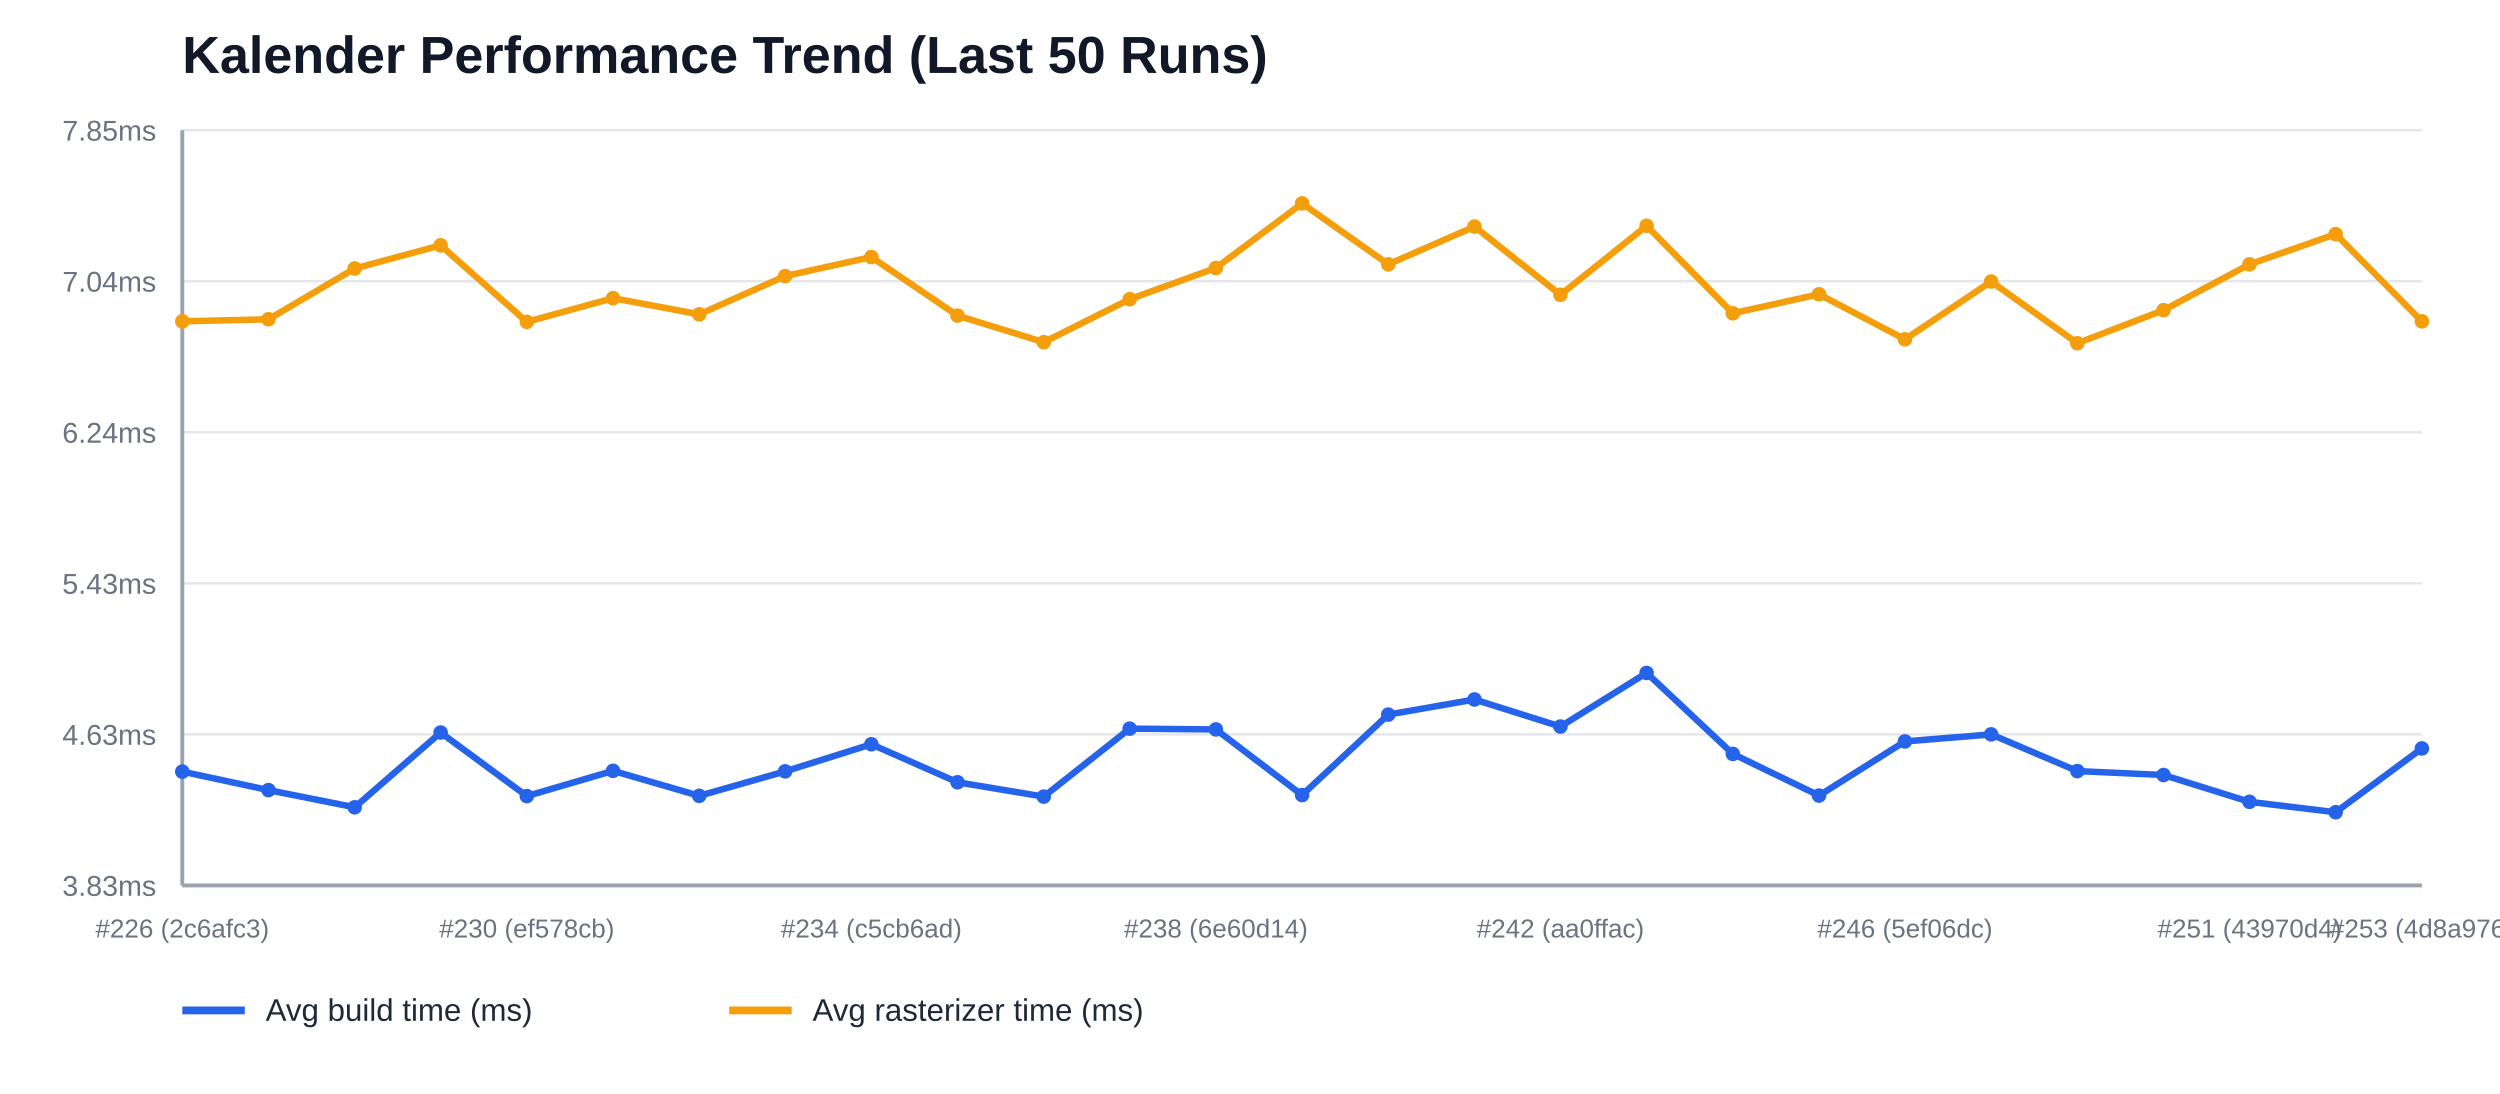
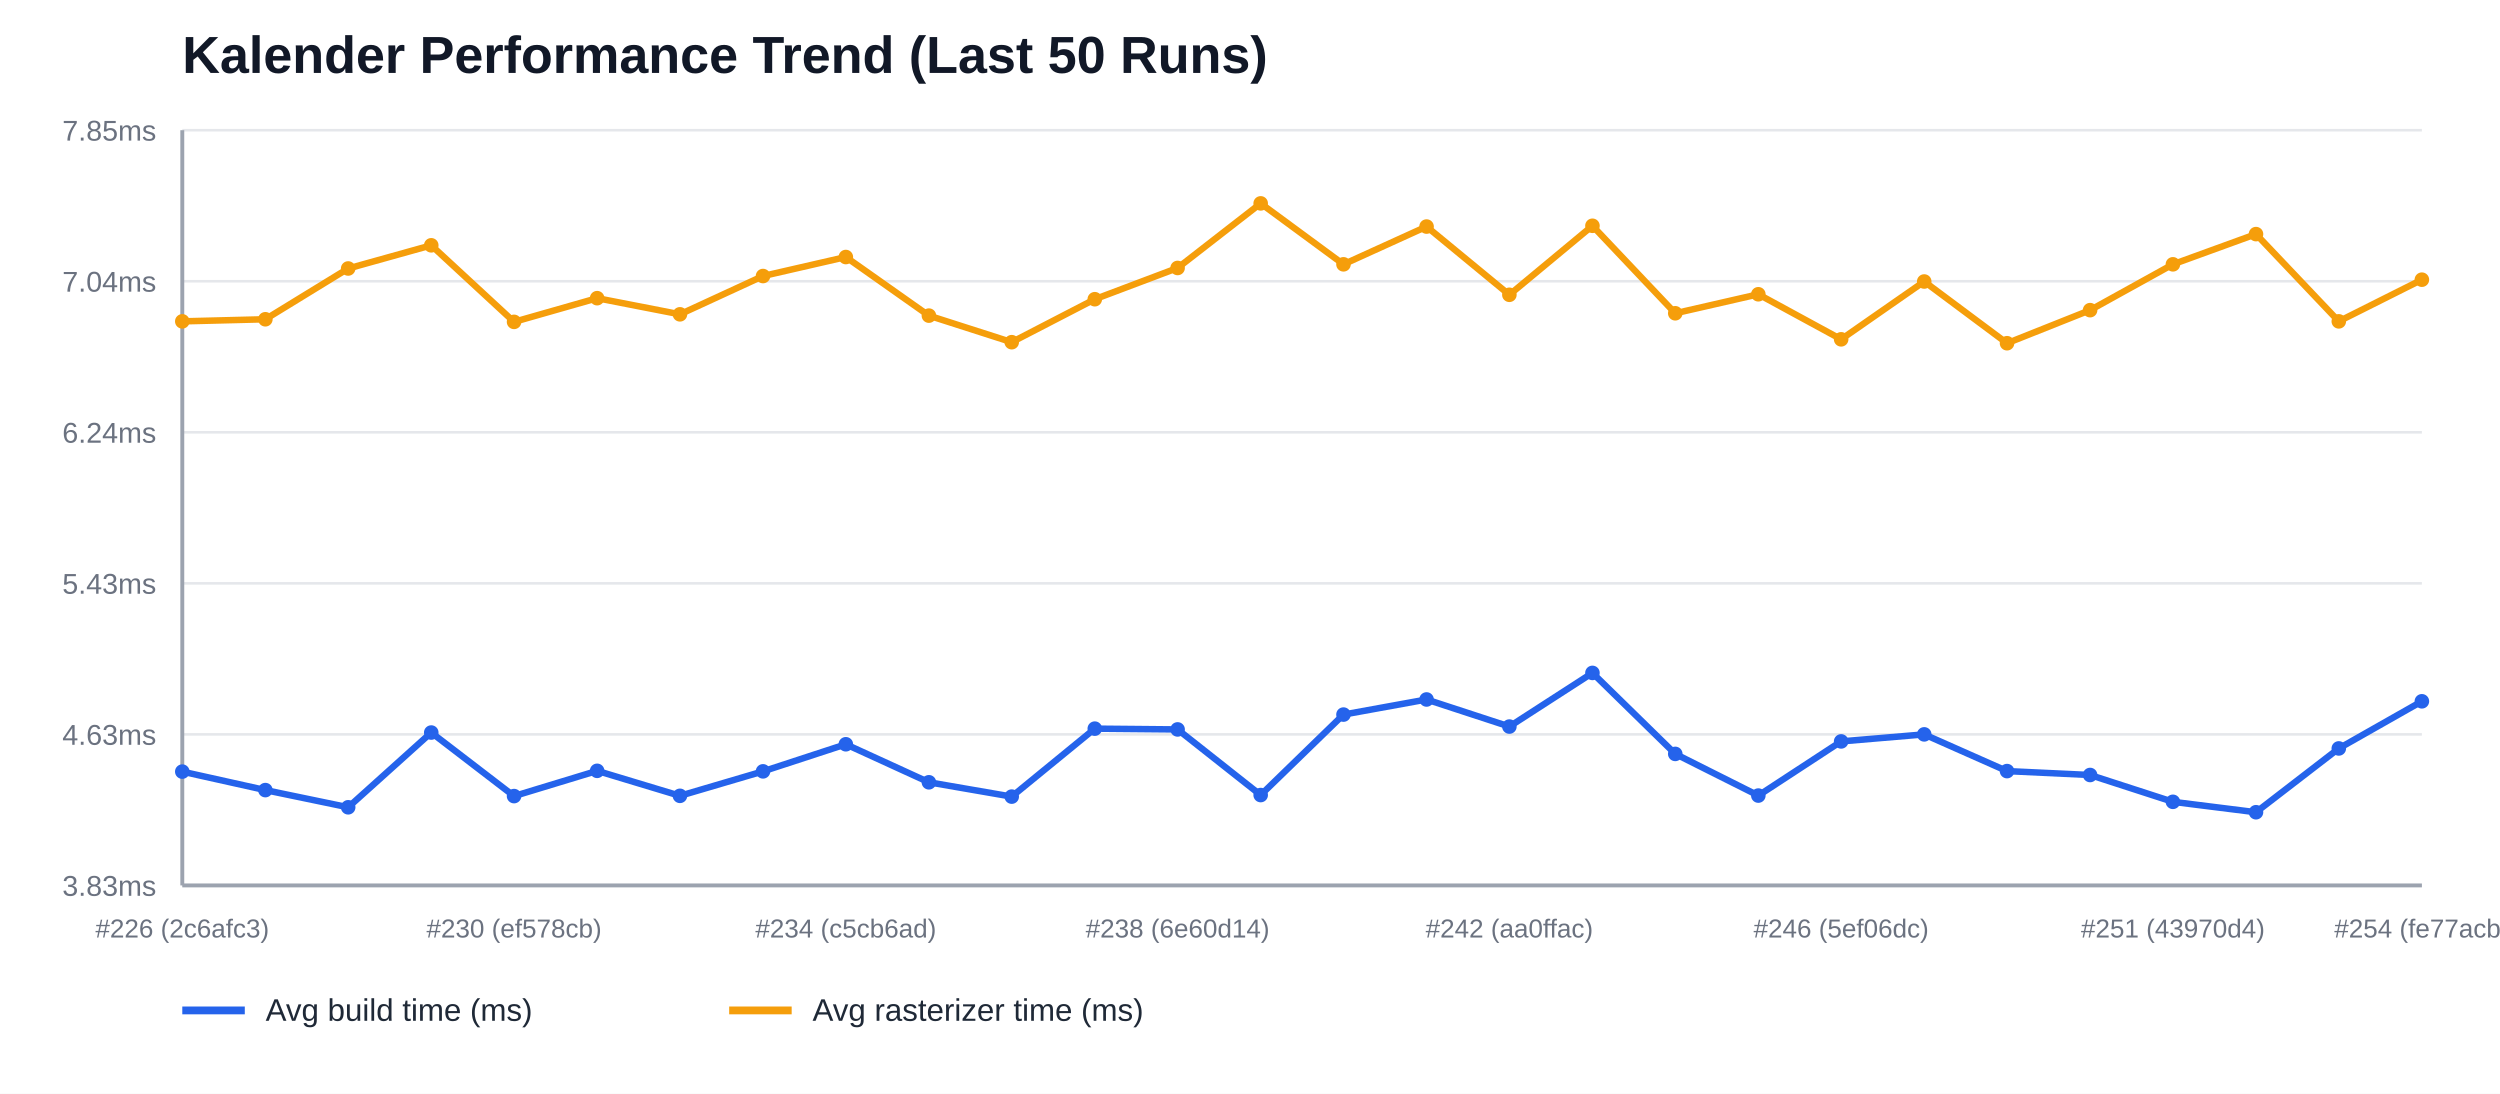
<svg xmlns="http://www.w3.org/2000/svg" width="960" height="420" viewBox="0 0 960 420">
  <rect width="100%" height="100%" fill="#ffffff" />
  <text x="70" y="28" font-family="Arial, sans-serif" font-size="20" font-weight="600" fill="#111827">Kalender Performance Trend (Last 50 Runs)</text>
  <line x1="70" y1="340.0" x2="930" y2="340.0" stroke="#e5e7eb" stroke-width="1" />
  <text x="60" y="344.0" text-anchor="end" font-family="Arial, sans-serif" font-size="11" fill="#6b7280">3.83ms</text>
  <line x1="70" y1="282.0" x2="930" y2="282.0" stroke="#e5e7eb" stroke-width="1" />
  <text x="60" y="286.0" text-anchor="end" font-family="Arial, sans-serif" font-size="11" fill="#6b7280">4.63ms</text>
  <line x1="70" y1="224.0" x2="930" y2="224.0" stroke="#e5e7eb" stroke-width="1" />
  <text x="60" y="228.0" text-anchor="end" font-family="Arial, sans-serif" font-size="11" fill="#6b7280">5.43ms</text>
  <line x1="70" y1="166.0" x2="930" y2="166.0" stroke="#e5e7eb" stroke-width="1" />
  <text x="60" y="170.0" text-anchor="end" font-family="Arial, sans-serif" font-size="11" fill="#6b7280">6.24ms</text>
  <line x1="70" y1="108.0" x2="930" y2="108.0" stroke="#e5e7eb" stroke-width="1" />
  <text x="60" y="112.0" text-anchor="end" font-family="Arial, sans-serif" font-size="11" fill="#6b7280">7.04ms</text>
  <line x1="70" y1="50.0" x2="930" y2="50.0" stroke="#e5e7eb" stroke-width="1" />
  <text x="60" y="54.0" text-anchor="end" font-family="Arial, sans-serif" font-size="11" fill="#6b7280">7.85ms</text>
  <line x1="70" y1="340" x2="930" y2="340" stroke="#9ca3af" stroke-width="1.5" />
  <line x1="70" y1="50" x2="70" y2="340" stroke="#9ca3af" stroke-width="1.5" />
-   <polyline points="70.0,296.3 103.1,303.4 136.2,310.0 169.2,281.3 202.3,305.7 235.4,296.0 268.5,305.6 301.5,296.2 334.6,285.8 367.7,300.4 400.8,305.9 433.8,279.8 466.9,280.1 500.0,305.3 533.1,274.4 566.2,268.6 599.2,279.0 632.3,258.4 665.4,289.5 698.5,305.5 731.5,284.7 764.6,282.0 797.7,296.1 830.8,297.6 863.8,307.9 896.9,311.9 930.0,287.4" fill="none" stroke="#2563eb" stroke-width="2.5" stroke-linecap="round" stroke-linejoin="round" />
+   <polyline points="70.0,296.3 101.9,303.4 133.7,310.0 165.6,281.3 197.4,305.7 229.3,296.0 261.1,305.6 293.0,296.2 324.8,285.8 356.7,300.4 388.5,305.9 420.4,279.8 452.2,280.1 484.1,305.3 515.9,274.4 547.8,268.6 579.6,279.0 611.5,258.4 643.3,289.5 675.2,305.5 707.0,284.7 738.9,282.0 770.7,296.1 802.6,297.6 834.4,307.9 866.3,311.9 898.1,287.4 930.0,269.3" fill="none" stroke="#2563eb" stroke-width="2.5" stroke-linecap="round" stroke-linejoin="round" />
  <circle cx="70.0" cy="296.3" r="2.8" fill="#2563eb" />
-   <circle cx="103.1" cy="303.4" r="2.8" fill="#2563eb" />
-   <circle cx="136.2" cy="310.0" r="2.8" fill="#2563eb" />
-   <circle cx="169.2" cy="281.3" r="2.8" fill="#2563eb" />
-   <circle cx="202.3" cy="305.7" r="2.8" fill="#2563eb" />
-   <circle cx="235.4" cy="296.0" r="2.8" fill="#2563eb" />
-   <circle cx="268.5" cy="305.6" r="2.8" fill="#2563eb" />
-   <circle cx="301.5" cy="296.2" r="2.8" fill="#2563eb" />
-   <circle cx="334.6" cy="285.8" r="2.8" fill="#2563eb" />
-   <circle cx="367.7" cy="300.4" r="2.8" fill="#2563eb" />
-   <circle cx="400.8" cy="305.9" r="2.8" fill="#2563eb" />
-   <circle cx="433.8" cy="279.8" r="2.8" fill="#2563eb" />
-   <circle cx="466.9" cy="280.1" r="2.8" fill="#2563eb" />
-   <circle cx="500.0" cy="305.3" r="2.8" fill="#2563eb" />
-   <circle cx="533.1" cy="274.4" r="2.8" fill="#2563eb" />
-   <circle cx="566.2" cy="268.6" r="2.8" fill="#2563eb" />
-   <circle cx="599.2" cy="279.0" r="2.8" fill="#2563eb" />
-   <circle cx="632.3" cy="258.4" r="2.8" fill="#2563eb" />
-   <circle cx="665.4" cy="289.5" r="2.8" fill="#2563eb" />
-   <circle cx="698.5" cy="305.5" r="2.8" fill="#2563eb" />
-   <circle cx="731.5" cy="284.7" r="2.8" fill="#2563eb" />
-   <circle cx="764.6" cy="282.0" r="2.8" fill="#2563eb" />
-   <circle cx="797.7" cy="296.1" r="2.8" fill="#2563eb" />
-   <circle cx="830.8" cy="297.6" r="2.8" fill="#2563eb" />
-   <circle cx="863.8" cy="307.9" r="2.8" fill="#2563eb" />
-   <circle cx="896.9" cy="311.9" r="2.8" fill="#2563eb" />
-   <circle cx="930.0" cy="287.4" r="2.8" fill="#2563eb" />
-   <polyline points="70.0,123.4 103.1,122.6 136.2,103.1 169.2,94.2 202.3,123.6 235.4,114.5 268.5,120.7 301.5,106.0 334.6,98.7 367.7,121.2 400.8,131.4 433.8,114.9 466.9,102.9 500.0,78.1 533.1,101.5 566.2,87.0 599.2,113.2 632.3,86.7 665.4,120.3 698.5,113.0 731.5,130.3 764.6,108.1 797.7,131.8 830.8,119.1 863.8,101.5 896.9,89.9 930.0,123.4" fill="none" stroke="#f59e0b" stroke-width="2.5" stroke-linecap="round" stroke-linejoin="round" />
+   <circle cx="101.9" cy="303.4" r="2.8" fill="#2563eb" />
+   <circle cx="133.7" cy="310.0" r="2.8" fill="#2563eb" />
+   <circle cx="165.6" cy="281.3" r="2.8" fill="#2563eb" />
+   <circle cx="197.4" cy="305.7" r="2.8" fill="#2563eb" />
+   <circle cx="229.3" cy="296.0" r="2.8" fill="#2563eb" />
+   <circle cx="261.1" cy="305.6" r="2.8" fill="#2563eb" />
+   <circle cx="293.0" cy="296.2" r="2.8" fill="#2563eb" />
+   <circle cx="324.8" cy="285.8" r="2.8" fill="#2563eb" />
+   <circle cx="356.7" cy="300.4" r="2.8" fill="#2563eb" />
+   <circle cx="388.5" cy="305.9" r="2.8" fill="#2563eb" />
+   <circle cx="420.4" cy="279.8" r="2.8" fill="#2563eb" />
+   <circle cx="452.2" cy="280.1" r="2.8" fill="#2563eb" />
+   <circle cx="484.1" cy="305.3" r="2.8" fill="#2563eb" />
+   <circle cx="515.9" cy="274.4" r="2.8" fill="#2563eb" />
+   <circle cx="547.8" cy="268.6" r="2.8" fill="#2563eb" />
+   <circle cx="579.6" cy="279.0" r="2.8" fill="#2563eb" />
+   <circle cx="611.5" cy="258.4" r="2.8" fill="#2563eb" />
+   <circle cx="643.3" cy="289.5" r="2.8" fill="#2563eb" />
+   <circle cx="675.2" cy="305.5" r="2.8" fill="#2563eb" />
+   <circle cx="707.0" cy="284.7" r="2.8" fill="#2563eb" />
+   <circle cx="738.9" cy="282.0" r="2.8" fill="#2563eb" />
+   <circle cx="770.7" cy="296.1" r="2.8" fill="#2563eb" />
+   <circle cx="802.6" cy="297.6" r="2.8" fill="#2563eb" />
+   <circle cx="834.4" cy="307.9" r="2.8" fill="#2563eb" />
+   <circle cx="866.3" cy="311.9" r="2.8" fill="#2563eb" />
+   <circle cx="898.1" cy="287.4" r="2.8" fill="#2563eb" />
+   <circle cx="930.0" cy="269.3" r="2.8" fill="#2563eb" />
+   <polyline points="70.0,123.4 101.9,122.6 133.7,103.1 165.6,94.2 197.4,123.6 229.3,114.5 261.1,120.7 293.0,106.0 324.8,98.7 356.7,121.2 388.5,131.4 420.4,114.9 452.2,102.9 484.1,78.1 515.9,101.5 547.8,87.0 579.6,113.2 611.5,86.7 643.3,120.3 675.2,113.0 707.0,130.3 738.9,108.1 770.7,131.8 802.6,119.1 834.4,101.5 866.3,89.9 898.1,123.4 930.0,107.4" fill="none" stroke="#f59e0b" stroke-width="2.5" stroke-linecap="round" stroke-linejoin="round" />
  <circle cx="70.0" cy="123.4" r="2.8" fill="#f59e0b" />
-   <circle cx="103.1" cy="122.6" r="2.8" fill="#f59e0b" />
-   <circle cx="136.2" cy="103.1" r="2.8" fill="#f59e0b" />
-   <circle cx="169.2" cy="94.2" r="2.8" fill="#f59e0b" />
-   <circle cx="202.3" cy="123.6" r="2.8" fill="#f59e0b" />
-   <circle cx="235.4" cy="114.5" r="2.8" fill="#f59e0b" />
-   <circle cx="268.5" cy="120.7" r="2.8" fill="#f59e0b" />
-   <circle cx="301.5" cy="106.0" r="2.8" fill="#f59e0b" />
-   <circle cx="334.6" cy="98.7" r="2.8" fill="#f59e0b" />
-   <circle cx="367.7" cy="121.2" r="2.8" fill="#f59e0b" />
-   <circle cx="400.8" cy="131.4" r="2.8" fill="#f59e0b" />
-   <circle cx="433.8" cy="114.9" r="2.8" fill="#f59e0b" />
-   <circle cx="466.9" cy="102.9" r="2.8" fill="#f59e0b" />
-   <circle cx="500.0" cy="78.1" r="2.8" fill="#f59e0b" />
-   <circle cx="533.1" cy="101.5" r="2.8" fill="#f59e0b" />
-   <circle cx="566.2" cy="87.0" r="2.8" fill="#f59e0b" />
-   <circle cx="599.2" cy="113.2" r="2.8" fill="#f59e0b" />
-   <circle cx="632.3" cy="86.7" r="2.8" fill="#f59e0b" />
-   <circle cx="665.4" cy="120.3" r="2.8" fill="#f59e0b" />
-   <circle cx="698.5" cy="113.0" r="2.8" fill="#f59e0b" />
-   <circle cx="731.5" cy="130.3" r="2.8" fill="#f59e0b" />
-   <circle cx="764.6" cy="108.1" r="2.8" fill="#f59e0b" />
-   <circle cx="797.7" cy="131.8" r="2.8" fill="#f59e0b" />
-   <circle cx="830.8" cy="119.1" r="2.8" fill="#f59e0b" />
-   <circle cx="863.8" cy="101.5" r="2.8" fill="#f59e0b" />
-   <circle cx="896.9" cy="89.9" r="2.8" fill="#f59e0b" />
-   <circle cx="930.0" cy="123.4" r="2.8" fill="#f59e0b" />
+   <circle cx="101.9" cy="122.6" r="2.8" fill="#f59e0b" />
+   <circle cx="133.7" cy="103.1" r="2.8" fill="#f59e0b" />
+   <circle cx="165.6" cy="94.2" r="2.8" fill="#f59e0b" />
+   <circle cx="197.4" cy="123.6" r="2.8" fill="#f59e0b" />
+   <circle cx="229.3" cy="114.5" r="2.8" fill="#f59e0b" />
+   <circle cx="261.1" cy="120.7" r="2.8" fill="#f59e0b" />
+   <circle cx="293.0" cy="106.0" r="2.8" fill="#f59e0b" />
+   <circle cx="324.8" cy="98.7" r="2.8" fill="#f59e0b" />
+   <circle cx="356.7" cy="121.2" r="2.8" fill="#f59e0b" />
+   <circle cx="388.5" cy="131.4" r="2.8" fill="#f59e0b" />
+   <circle cx="420.4" cy="114.9" r="2.8" fill="#f59e0b" />
+   <circle cx="452.2" cy="102.9" r="2.8" fill="#f59e0b" />
+   <circle cx="484.1" cy="78.1" r="2.8" fill="#f59e0b" />
+   <circle cx="515.9" cy="101.5" r="2.8" fill="#f59e0b" />
+   <circle cx="547.8" cy="87.0" r="2.8" fill="#f59e0b" />
+   <circle cx="579.6" cy="113.2" r="2.8" fill="#f59e0b" />
+   <circle cx="611.5" cy="86.7" r="2.8" fill="#f59e0b" />
+   <circle cx="643.3" cy="120.3" r="2.8" fill="#f59e0b" />
+   <circle cx="675.2" cy="113.0" r="2.8" fill="#f59e0b" />
+   <circle cx="707.0" cy="130.3" r="2.8" fill="#f59e0b" />
+   <circle cx="738.9" cy="108.1" r="2.8" fill="#f59e0b" />
+   <circle cx="770.7" cy="131.8" r="2.8" fill="#f59e0b" />
+   <circle cx="802.6" cy="119.1" r="2.8" fill="#f59e0b" />
+   <circle cx="834.4" cy="101.5" r="2.8" fill="#f59e0b" />
+   <circle cx="866.3" cy="89.9" r="2.8" fill="#f59e0b" />
+   <circle cx="898.1" cy="123.4" r="2.8" fill="#f59e0b" />
+   <circle cx="930.0" cy="107.4" r="2.8" fill="#f59e0b" />
  <text x="70.0" y="360" text-anchor="middle" font-family="Arial, sans-serif" font-size="10" fill="#6b7280">#226 (2c6afc3)</text>
-   <text x="202.3" y="360" text-anchor="middle" font-family="Arial, sans-serif" font-size="10" fill="#6b7280">#230 (ef578cb)</text>
-   <text x="334.6" y="360" text-anchor="middle" font-family="Arial, sans-serif" font-size="10" fill="#6b7280">#234 (c5cb6ad)</text>
-   <text x="466.9" y="360" text-anchor="middle" font-family="Arial, sans-serif" font-size="10" fill="#6b7280">#238 (6e60d14)</text>
-   <text x="599.2" y="360" text-anchor="middle" font-family="Arial, sans-serif" font-size="10" fill="#6b7280">#242 (aa0ffac)</text>
-   <text x="731.5" y="360" text-anchor="middle" font-family="Arial, sans-serif" font-size="10" fill="#6b7280">#246 (5ef06dc)</text>
-   <text x="863.8" y="360" text-anchor="middle" font-family="Arial, sans-serif" font-size="10" fill="#6b7280">#251 (43970d4)</text>
-   <text x="930.0" y="360" text-anchor="middle" font-family="Arial, sans-serif" font-size="10" fill="#6b7280">#253 (4d8a976)</text>
+   <text x="197.4" y="360" text-anchor="middle" font-family="Arial, sans-serif" font-size="10" fill="#6b7280">#230 (ef578cb)</text>
+   <text x="324.8" y="360" text-anchor="middle" font-family="Arial, sans-serif" font-size="10" fill="#6b7280">#234 (c5cb6ad)</text>
+   <text x="452.2" y="360" text-anchor="middle" font-family="Arial, sans-serif" font-size="10" fill="#6b7280">#238 (6e60d14)</text>
+   <text x="579.6" y="360" text-anchor="middle" font-family="Arial, sans-serif" font-size="10" fill="#6b7280">#242 (aa0ffac)</text>
+   <text x="707.0" y="360" text-anchor="middle" font-family="Arial, sans-serif" font-size="10" fill="#6b7280">#246 (5ef06dc)</text>
+   <text x="834.4" y="360" text-anchor="middle" font-family="Arial, sans-serif" font-size="10" fill="#6b7280">#251 (43970d4)</text>
+   <text x="930.0" y="360" text-anchor="middle" font-family="Arial, sans-serif" font-size="10" fill="#6b7280">#254 (fe77acb)</text>
  <line x1="70" y1="388" x2="94" y2="388" stroke="#2563eb" stroke-width="3" />
  <text x="102" y="392" font-family="Arial, sans-serif" font-size="12" fill="#1f2937">Avg build time (ms)</text>
  <line x1="280" y1="388" x2="304" y2="388" stroke="#f59e0b" stroke-width="3" />
  <text x="312" y="392" font-family="Arial, sans-serif" font-size="12" fill="#1f2937">Avg rasterizer time (ms)</text>
</svg>
